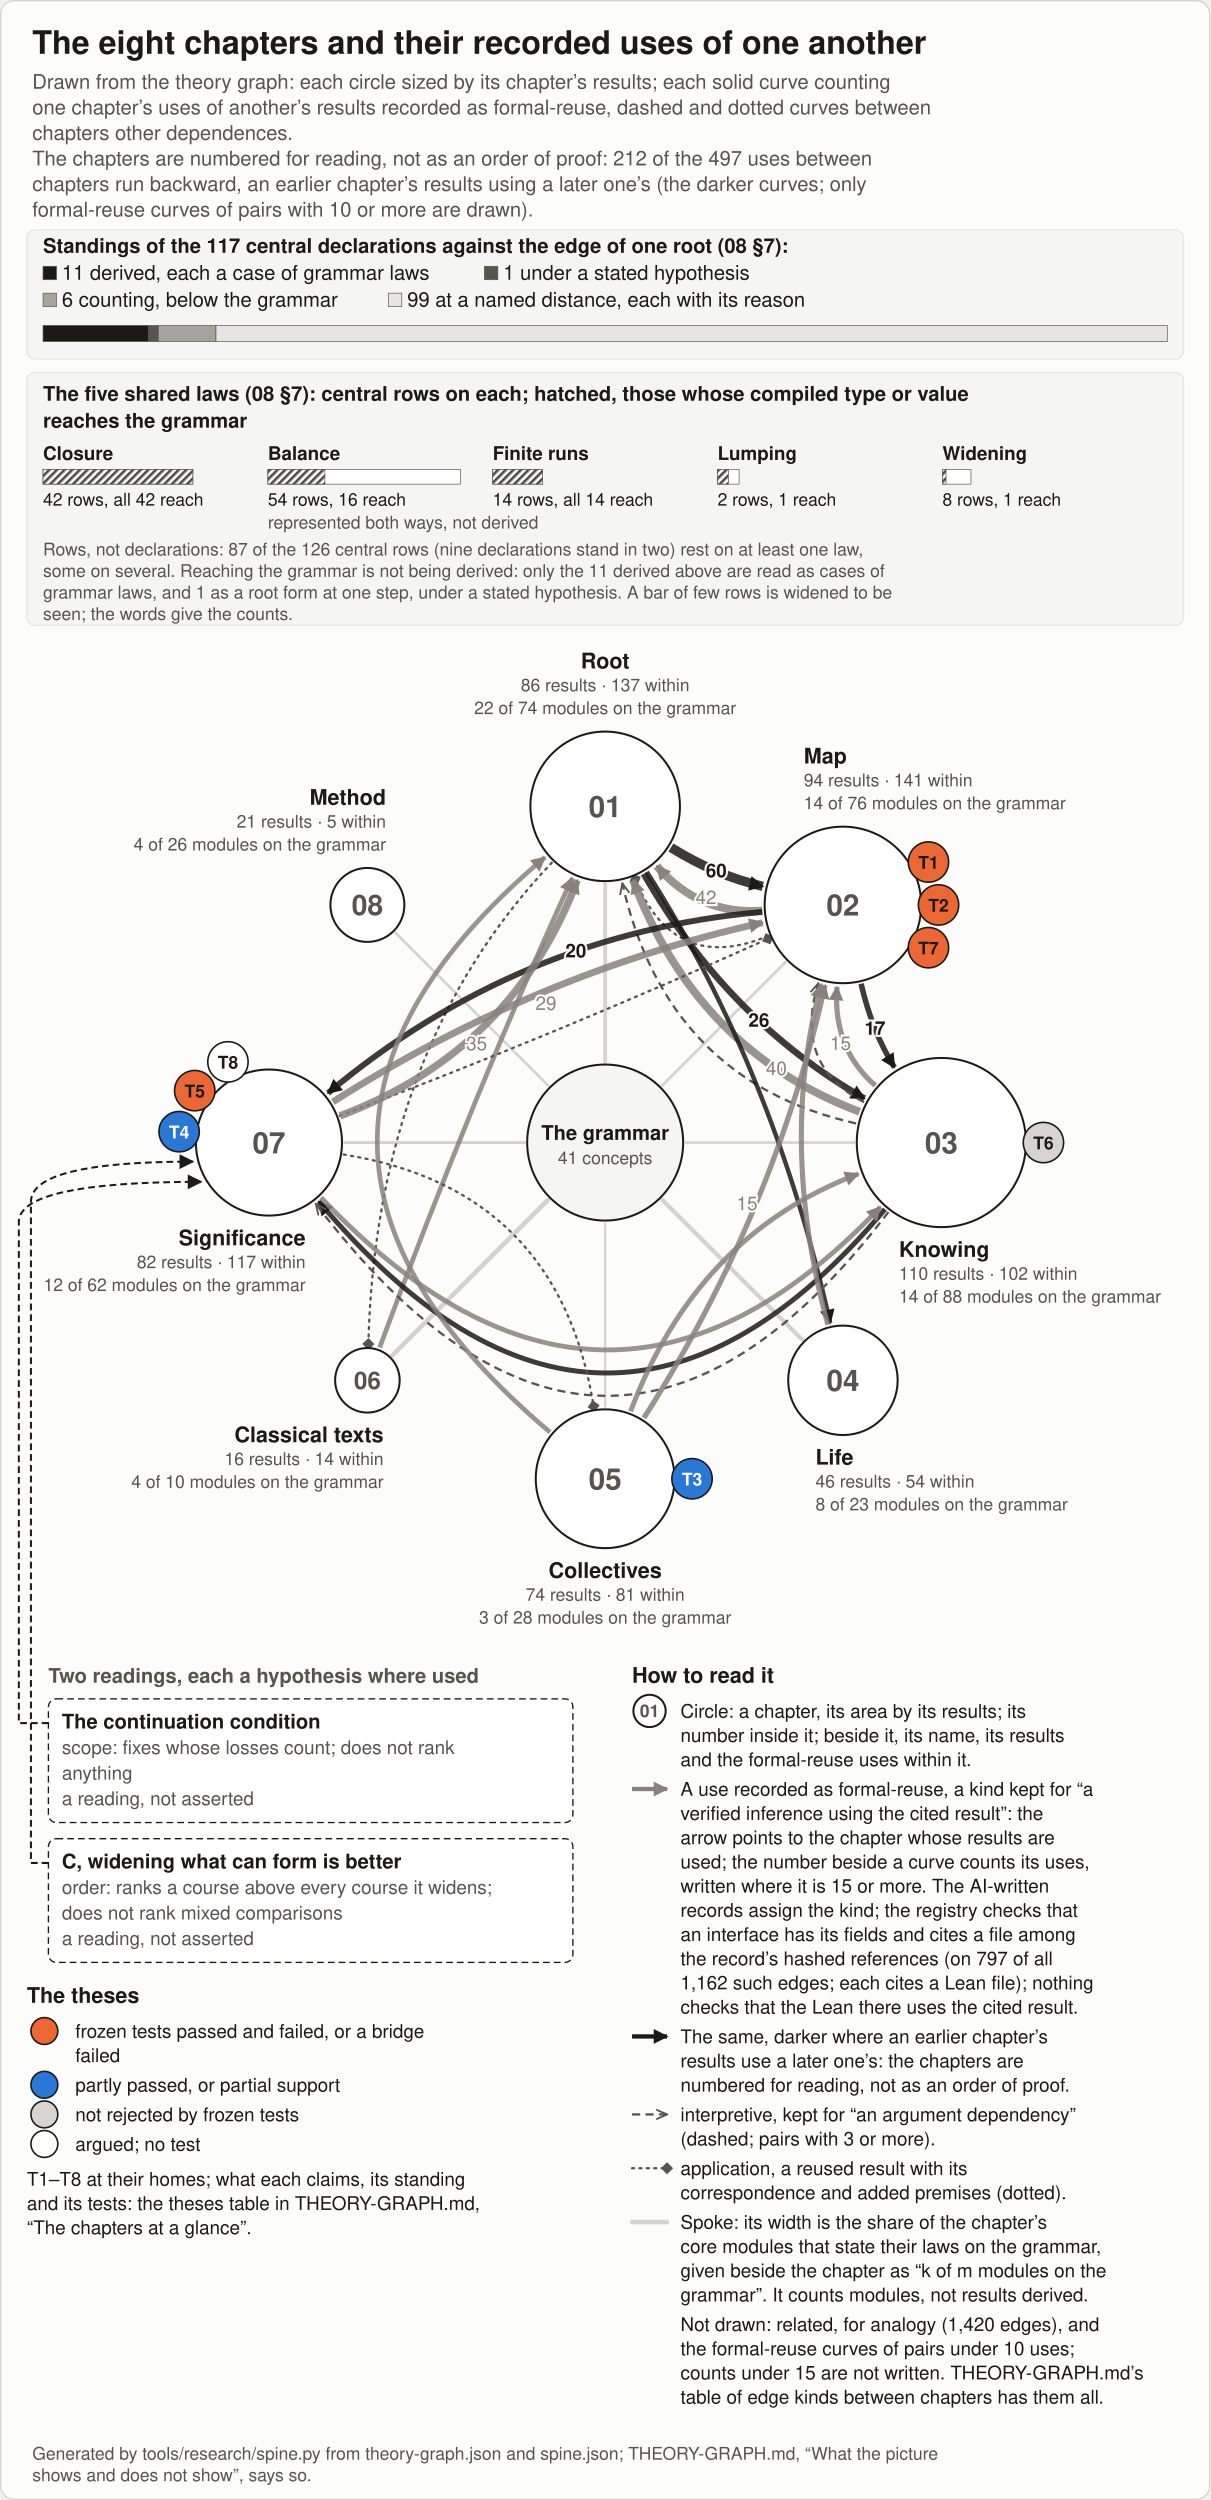
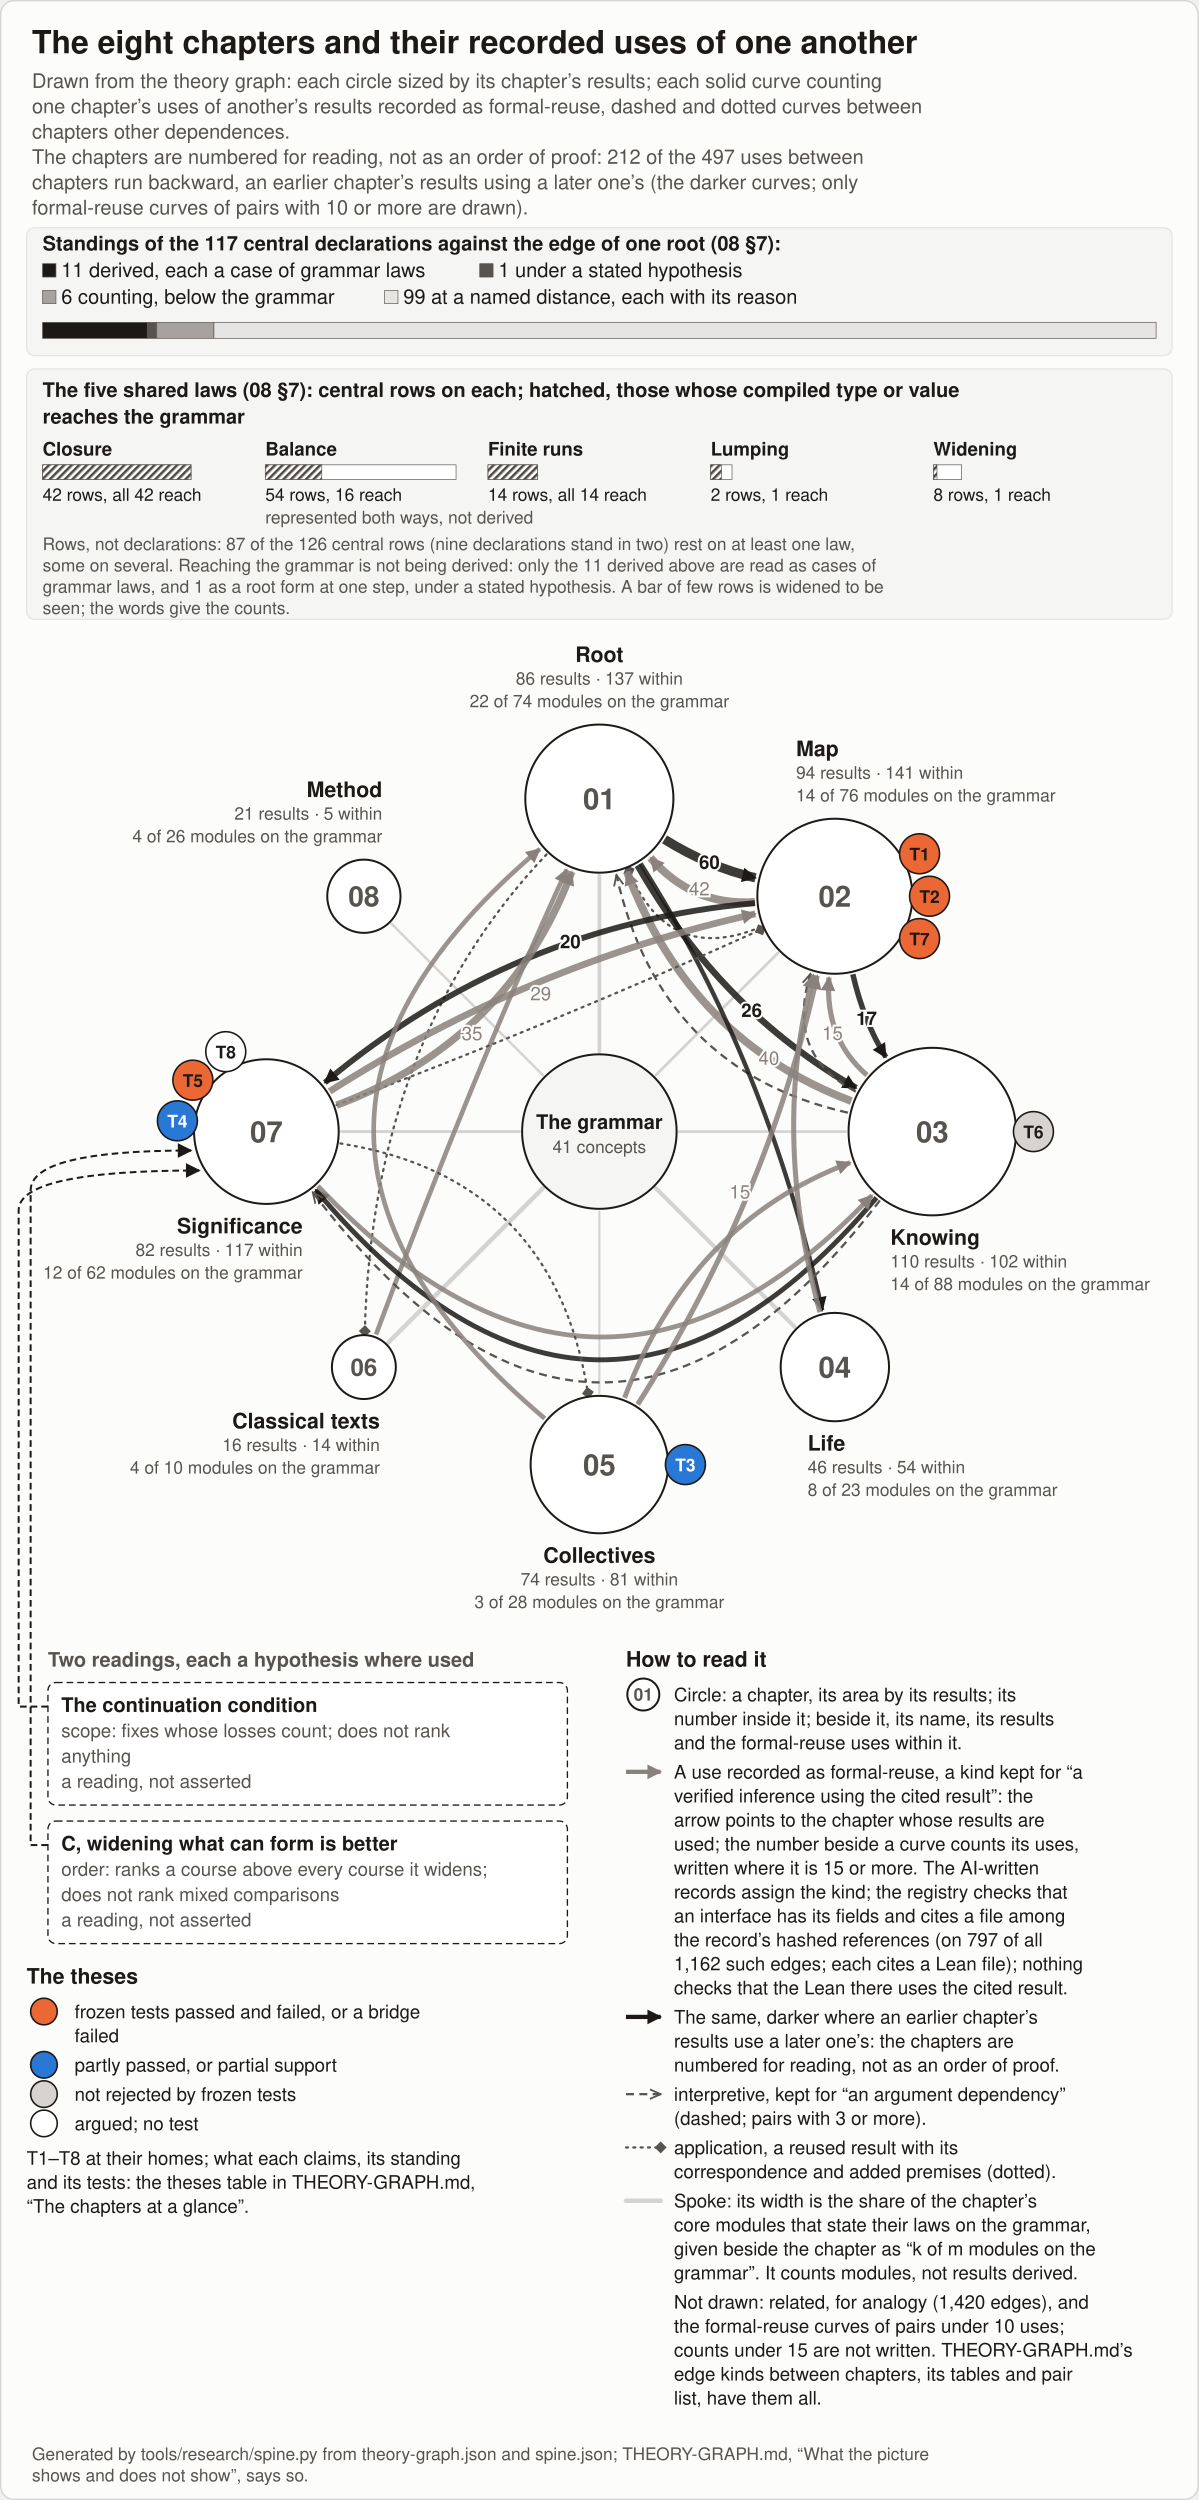
- <svg xmlns="http://www.w3.org/2000/svg" viewBox="0 0 900 1859" width="900" height="1859" role="img" aria-labelledby="spine-title spine-desc" font-family="Helvetica, Arial, sans-serif">
+ <svg xmlns="http://www.w3.org/2000/svg" viewBox="0 0 900 1877" width="900" height="1877" role="img" aria-labelledby="spine-title spine-desc" font-family="Helvetica, Arial, sans-serif">
  <defs>
    <marker id="fwd" viewBox="0 0 10 10" refX="9" refY="5" markerWidth="11" markerHeight="11" markerUnits="userSpaceOnUse" orient="auto">
      <path d="M0,0 L10,5 L0,10 z" fill="#8a817c" />
    </marker>
    <marker id="back" viewBox="0 0 10 10" refX="9" refY="5" markerWidth="11" markerHeight="11" markerUnits="userSpaceOnUse" orient="auto">
      <path d="M0,0 L10,5 L0,10 z" fill="#1c1917" />
    </marker>
    <marker id="thin" viewBox="0 0 10 10" refX="9" refY="5" markerWidth="9" markerHeight="9" markerUnits="userSpaceOnUse" orient="auto">
      <path d="M0,1 L9,5 L0,9" fill="none" stroke="#57534e" stroke-width="1.5" />
    </marker>
    <marker id="diamond" viewBox="0 0 10 10" refX="5" refY="5" markerWidth="9" markerHeight="9" markerUnits="userSpaceOnUse" orient="auto">
      <path d="M5,0 L10,5 L5,10 L0,5 z" fill="#57534e" />
    </marker>
    <pattern id="reach" width="4" height="4" patternUnits="userSpaceOnUse" patternTransform="rotate(45)">
      <rect width="4" height="4" fill="#ffffff" />
      <rect width="2" height="4" fill="#57534e" />
    </pattern>
  </defs>
-   <rect x="0.5" y="0.5" width="899" height="1858" rx="10" fill="#fcfcfb" stroke="#d6d3d1" />
+   <rect x="0.5" y="0.5" width="899" height="1876" rx="10" fill="#fcfcfb" stroke="#d6d3d1" />
  <text x="24" y="40" font-size="24" font-weight="bold" text-anchor="start" fill="#1c1917">The eight chapters and their recorded uses of one another</text>
  <text x="24" y="66" font-size="15" text-anchor="start" fill="#57534e">Drawn from the theory graph: each circle sized by its chapter’s results; each solid curve counting</text>
  <text x="24" y="85" font-size="15" text-anchor="start" fill="#57534e">one chapter’s uses of another’s results recorded as formal-reuse, dashed and dotted curves between</text>
  <text x="24" y="104" font-size="15" text-anchor="start" fill="#57534e">chapters other dependences.</text>
  <text x="24" y="123" font-size="15" text-anchor="start" fill="#57534e">The chapters are numbered for reading, not as an order of proof: 212 of the 497 uses between</text>
  <text x="24" y="142" font-size="15" text-anchor="start" fill="#57534e">chapters run backward, an earlier chapter’s results using a later one’s (the darker curves; only</text>
  <text x="24" y="161" font-size="15" text-anchor="start" fill="#57534e">formal-reuse curves of pairs with 10 or more are drawn).</text>
  <rect x="20" y="171" width="860" height="96" rx="6" fill="#f5f5f4" stroke="#e7e5e4" />
  <text x="32" y="188" font-size="15" font-weight="bold" text-anchor="start" fill="#1c1917">Standings of the 117 central declarations against the edge of one root (08 §7):</text>
  <rect x="32" y="198" width="10" height="10" fill="#1c1917" stroke="#57534e" stroke-width="0.5" />
  <text x="46" y="208" font-size="15" text-anchor="start" fill="#1c1917">11 derived, each a case of grammar laws</text>
  <rect x="360.2" y="198" width="10" height="10" fill="#57534e" stroke="#57534e" stroke-width="0.5" />
  <text x="374.2" y="208" font-size="15" text-anchor="start" fill="#1c1917">1 under a stated hypothesis</text>
  <rect x="32" y="218" width="10" height="10" fill="#a8a29e" stroke="#57534e" stroke-width="0.5" />
  <text x="46" y="228" font-size="15" text-anchor="start" fill="#1c1917">6 counting, below the grammar</text>
  <rect x="288.8" y="218" width="10" height="10" fill="#e7e5e4" stroke="#57534e" stroke-width="0.5" />
  <text x="302.8" y="228" font-size="15" text-anchor="start" fill="#1c1917">99 at a named distance, each with its reason</text>
  <rect x="32" y="242" width="78.6" height="12" fill="#1c1917" stroke="#57534e" stroke-width="0.5" />
  <rect x="110.6" y="242" width="7.1" height="12" fill="#57534e" stroke="#57534e" stroke-width="0.5" />
  <rect x="117.7" y="242" width="42.9" height="12" fill="#a8a29e" stroke="#57534e" stroke-width="0.5" />
  <rect x="160.6" y="242" width="707.4" height="12" fill="#e7e5e4" stroke="#57534e" stroke-width="0.5" />
  <rect x="20" y="277" width="860" height="188" rx="6" fill="#f5f5f4" stroke="#e7e5e4" />
  <text x="32" y="298" font-size="15" font-weight="bold" text-anchor="start" fill="#1c1917">The five shared laws (08 §7): central rows on each; hatched, those whose compiled type or value</text>
  <text x="32" y="318" font-size="15" font-weight="bold" text-anchor="start" fill="#1c1917">reaches the grammar</text>
  <text x="32" y="342" font-size="14" font-weight="bold" text-anchor="start" fill="#1c1917">Closure</text>
  <rect x="32" y="349" width="111.4" height="11" fill="#ffffff" stroke="#57534e" stroke-width="0.5" />
  <rect x="32" y="349" width="111.4" height="11" fill="url(#reach)" stroke="#57534e" stroke-width="0.5" />
  <text x="32" y="376" font-size="13" text-anchor="start" fill="#1c1917">42 rows, all 42 reach</text>
  <text x="199.2" y="342" font-size="14" font-weight="bold" text-anchor="start" fill="#1c1917">Balance</text>
  <rect x="199.2" y="349" width="143.2" height="11" fill="#ffffff" stroke="#57534e" stroke-width="0.5" />
  <rect x="199.2" y="349" width="42.4" height="11" fill="url(#reach)" stroke="#57534e" stroke-width="0.5" />
  <text x="199.2" y="376" font-size="13" text-anchor="start" fill="#1c1917">54 rows, 16 reach</text>
  <text x="199.2" y="393" font-size="13" text-anchor="start" fill="#57534e">represented both ways, not derived</text>
  <text x="366.4" y="342" font-size="14" font-weight="bold" text-anchor="start" fill="#1c1917">Finite runs</text>
  <rect x="366.4" y="349" width="37.1" height="11" fill="#ffffff" stroke="#57534e" stroke-width="0.5" />
  <rect x="366.4" y="349" width="37.1" height="11" fill="url(#reach)" stroke="#57534e" stroke-width="0.5" />
  <text x="366.4" y="376" font-size="13" text-anchor="start" fill="#1c1917">14 rows, all 14 reach</text>
  <text x="533.6" y="342" font-size="14" font-weight="bold" text-anchor="start" fill="#1c1917">Lumping</text>
  <rect x="533.6" y="349" width="16" height="11" fill="#ffffff" stroke="#57534e" stroke-width="0.5" />
  <rect x="533.6" y="349" width="8" height="11" fill="url(#reach)" stroke="#57534e" stroke-width="0.5" />
  <text x="533.6" y="376" font-size="13" text-anchor="start" fill="#1c1917">2 rows, 1 reach</text>
  <text x="700.8" y="342" font-size="14" font-weight="bold" text-anchor="start" fill="#1c1917">Widening</text>
  <rect x="700.8" y="349" width="21.2" height="11" fill="#ffffff" stroke="#57534e" stroke-width="0.5" />
  <rect x="700.8" y="349" width="2.7" height="11" fill="url(#reach)" stroke="#57534e" stroke-width="0.5" />
  <text x="700.8" y="376" font-size="13" text-anchor="start" fill="#1c1917">8 rows, 1 reach</text>
  <text x="32" y="413" font-size="13" text-anchor="start" fill="#57534e">Rows, not declarations: 87 of the 126 central rows (nine declarations stand in two) rest on at least one law,</text>
  <text x="32" y="429" font-size="13" text-anchor="start" fill="#57534e">some on several. Reaching the grammar is not being derived: only the 11 derived above are read as cases of</text>
  <text x="32" y="445" font-size="13" text-anchor="start" fill="#57534e">grammar laws, and 1 as a root form at one step, under a stated hypothesis. A bar of few rows is widened to be</text>
  <text x="32" y="461" font-size="13" text-anchor="start" fill="#57534e">seen; the words give the counts.</text>
  <line x1="450" y1="657.3" x2="450" y2="789.6" stroke="#a8a29e" stroke-opacity="0.45" stroke-width="2.8" stroke-linecap="round" />
  <line x1="584.2" y1="715.4" x2="492.4" y2="807.2" stroke="#a8a29e" stroke-opacity="0.45" stroke-width="2.1" stroke-linecap="round" />
  <line x1="635.1" y1="849.6" x2="510" y2="849.6" stroke="#a8a29e" stroke-opacity="0.45" stroke-width="2" stroke-linecap="round" />
  <line x1="596.6" y1="996.2" x2="492.4" y2="892.1" stroke="#a8a29e" stroke-opacity="0.45" stroke-width="3.1" stroke-linecap="round" />
  <line x1="450" y1="1046" x2="450" y2="909.6" stroke="#a8a29e" stroke-opacity="0.45" stroke-width="1.6" stroke-linecap="round" />
  <line x1="291.6" y1="1008" x2="407.6" y2="892.1" stroke="#a8a29e" stroke-opacity="0.45" stroke-width="3.4" stroke-linecap="round" />
  <line x1="256.3" y1="849.6" x2="390" y2="849.6" stroke="#a8a29e" stroke-opacity="0.45" stroke-width="2.2" stroke-linecap="round" />
  <line x1="294.1" y1="693.7" x2="407.6" y2="807.2" stroke="#a8a29e" stroke-opacity="0.45" stroke-width="1.9" stroke-linecap="round" />
  <circle cx="450" cy="849.6" r="58" fill="#f5f5f4" stroke="#1c1917" stroke-width="1.5" />
  <text x="450" y="847.6" font-size="15" font-weight="bold" text-anchor="middle" fill="#1c1917">The grammar</text>
  <text x="450" y="865.6" font-size="13" text-anchor="middle" fill="#57534e">41 concepts</text>
  <path d="M498.9,630.2 Q532.3,651 567.2,659.1" fill="none" stroke="#1c1917" stroke-opacity="0.85" stroke-width="7" marker-end="url(#back)" />
  <path d="M566.8,677.2 Q520,680.6 488.4,644" fill="none" stroke="#8a817c" stroke-opacity="0.85" stroke-width="6" marker-end="url(#fwd)" />
  <path d="M571.2,696 Q501.7,724.9 472.3,653.9" fill="none" stroke="#57534e" stroke-width="1.7" stroke-dasharray="1.5 4" stroke-linecap="round" marker-end="url(#diamond)" />
  <path d="M478.7,649.7 Q541.1,758.6 642.8,816.9" fill="none" stroke="#1c1917" stroke-opacity="0.85" stroke-width="4.9" marker-end="url(#back)" />
  <path d="M639.2,826.7 Q518.4,781.2 470.7,654.5" fill="none" stroke="#8a817c" stroke-opacity="0.85" stroke-width="5.9" marker-end="url(#fwd)" />
  <path d="M636.6,835.4 Q495.8,803.8 462.8,656.9" fill="none" stroke="#57534e" stroke-width="1.7" stroke-dasharray="6 4" marker-end="url(#thin)" />
  <path d="M481,648.3 Q576,797.5 617.3,983.8" fill="none" stroke="#1c1917" stroke-opacity="0.85" stroke-width="3.3" marker-end="url(#back)" />
  <path d="M410.3,641.5 Q279.7,779.1 273.9,999.4" fill="none" stroke="#57534e" stroke-width="1.7" stroke-dasharray="1.5 4" stroke-linecap="round" marker-end="url(#diamond)" />
  <path d="M282.3,1002 Q353.6,809.7 425.5,652.9" fill="none" stroke="#8a817c" stroke-opacity="0.85" stroke-width="3.5" marker-end="url(#fwd)" />
  <path d="M640.3,731.5 Q648.6,767.4 665.1,793.7" fill="none" stroke="#1c1917" stroke-opacity="0.85" stroke-width="4.1" marker-end="url(#back)" />
  <path d="M650.9,807.2 Q619,779.6 622.4,733.9" fill="none" stroke="#8a817c" stroke-opacity="0.85" stroke-width="3.9" marker-end="url(#fwd)" />
  <path d="M642.5,819.6 Q589.5,791.9 608.5,731.2" fill="none" stroke="#57534e" stroke-width="1.7" stroke-dasharray="6 4" marker-end="url(#thin)" />
  <path d="M566.8,678.1 Q385.6,694.1 243.9,812.8" fill="none" stroke="#1c1917" stroke-opacity="0.85" stroke-width="4.4" marker-end="url(#back)" />
  <path d="M247.5,819.4 Q397.8,723.7 567.1,686.1" fill="none" stroke="#8a817c" stroke-opacity="0.85" stroke-width="5.1" marker-end="url(#fwd)" />
  <path d="M252.7,829.7 Q416.2,768 571,698.1" fill="none" stroke="#57534e" stroke-width="1.7" stroke-dasharray="1.5 4" stroke-linecap="round" marker-end="url(#diamond)" />
  <path d="M658.1,899.2 Q450,1145.6 237,893.4" fill="none" stroke="#1c1917" stroke-opacity="0.85" stroke-width="3.7" marker-end="url(#back)" />
  <path d="M660.6,901.3 Q450,1177.6 234.8,895.2" fill="none" stroke="#57534e" stroke-width="1.7" stroke-dasharray="6 4" marker-end="url(#thin)" />
  <path d="M238.7,890.5 Q450,1113.6 654.7,897.5" fill="none" stroke="#8a817c" stroke-opacity="0.85" stroke-width="3.6" marker-end="url(#fwd)" />
  <path d="M615.6,985.2 Q578.8,849.6 610.7,731.9" fill="none" stroke="#8a817c" stroke-opacity="0.85" stroke-width="3.8" marker-end="url(#fwd)" />
  <path d="M409,1065 Q154,849.6 405.2,637.5" fill="none" stroke="#8a817c" stroke-opacity="0.85" stroke-width="3.5" marker-end="url(#fwd)" />
  <path d="M478.8,1054.4 Q576,901.8 613.5,732.6" fill="none" stroke="#8a817c" stroke-opacity="0.85" stroke-width="3.9" marker-end="url(#fwd)" />
  <path d="M468.9,1049.5 Q518.4,918.1 638.3,872.9" fill="none" stroke="#8a817c" stroke-opacity="0.85" stroke-width="3.7" marker-end="url(#fwd)" />
  <path d="M252.7,829.8 Q381.6,781.2 429.3,654.5" fill="none" stroke="#8a817c" stroke-opacity="0.85" stroke-width="5.5" marker-end="url(#fwd)" />
  <path d="M255.6,858.5 Q415.5,884.1 441.4,1045.7" fill="none" stroke="#57534e" stroke-width="1.7" stroke-dasharray="1.5 4" stroke-linecap="round" marker-end="url(#diamond)" />
  <circle cx="450" cy="599.6" r="55.6" fill="#ffffff" stroke="#1c1917" stroke-width="1.5" />
  <text x="450" y="607.6" font-size="22" font-weight="bold" text-anchor="middle" fill="#57534e">01</text>
  <text x="450" y="497" font-size="16" font-weight="bold" text-anchor="middle" fill="#1c1917" stroke="#fcfcfb" stroke-width="3" paint-order="stroke">Root</text>
  <text x="450" y="514" font-size="13" text-anchor="middle" fill="#57534e" stroke="#fcfcfb" stroke-width="3" paint-order="stroke">86 results · 137 within</text>
  <text x="450" y="531" font-size="13" text-anchor="middle" fill="#57534e" stroke="#fcfcfb" stroke-width="3" paint-order="stroke">22 of 74 modules on the grammar</text>
  <circle cx="626.8" cy="672.9" r="58.2" fill="#ffffff" stroke="#1c1917" stroke-width="1.5" />
  <text x="626.8" y="680.8" font-size="22" font-weight="bold" text-anchor="middle" fill="#57534e">02</text>
  <text x="597.7" y="567.7" font-size="16" font-weight="bold" text-anchor="start" fill="#1c1917" stroke="#fcfcfb" stroke-width="3" paint-order="stroke">Map</text>
  <text x="597.7" y="584.7" font-size="13" text-anchor="start" fill="#57534e" stroke="#fcfcfb" stroke-width="3" paint-order="stroke">94 results · 141 within</text>
  <text x="597.7" y="601.7" font-size="13" text-anchor="start" fill="#57534e" stroke="#fcfcfb" stroke-width="3" paint-order="stroke">14 of 76 modules on the grammar</text>
  <circle cx="700" cy="849.6" r="62.9" fill="#ffffff" stroke="#1c1917" stroke-width="1.5" />
  <text x="700" y="857.6" font-size="22" font-weight="bold" text-anchor="middle" fill="#57534e">03</text>
  <text x="668.5" y="934.6" font-size="16" font-weight="bold" text-anchor="start" fill="#1c1917" stroke="#fcfcfb" stroke-width="3" paint-order="stroke">Knowing</text>
  <text x="668.5" y="951.6" font-size="13" text-anchor="start" fill="#57534e" stroke="#fcfcfb" stroke-width="3" paint-order="stroke">110 results · 102 within</text>
  <text x="668.5" y="968.6" font-size="13" text-anchor="start" fill="#57534e" stroke="#fcfcfb" stroke-width="3" paint-order="stroke">14 of 88 modules on the grammar</text>
  <circle cx="626.8" cy="1026.4" r="40.7" fill="#ffffff" stroke="#1c1917" stroke-width="1.5" />
  <text x="626.8" y="1034.3" font-size="22" font-weight="bold" text-anchor="middle" fill="#57534e">04</text>
  <text x="606.4" y="1089.1" font-size="16" font-weight="bold" text-anchor="start" fill="#1c1917" stroke="#fcfcfb" stroke-width="3" paint-order="stroke">Life</text>
  <text x="606.4" y="1106.1" font-size="13" text-anchor="start" fill="#57534e" stroke="#fcfcfb" stroke-width="3" paint-order="stroke">46 results · 54 within</text>
  <text x="606.4" y="1123.1" font-size="13" text-anchor="start" fill="#57534e" stroke="#fcfcfb" stroke-width="3" paint-order="stroke">8 of 23 modules on the grammar</text>
  <circle cx="450" cy="1099.6" r="51.6" fill="#ffffff" stroke="#1c1917" stroke-width="1.5" />
  <text x="450" y="1107.6" font-size="22" font-weight="bold" text-anchor="middle" fill="#57534e">05</text>
  <text x="450" y="1173.3" font-size="16" font-weight="bold" text-anchor="middle" fill="#1c1917" stroke="#fcfcfb" stroke-width="3" paint-order="stroke">Collectives</text>
  <text x="450" y="1190.3" font-size="13" text-anchor="middle" fill="#57534e" stroke="#fcfcfb" stroke-width="3" paint-order="stroke">74 results · 81 within</text>
  <text x="450" y="1207.3" font-size="13" text-anchor="middle" fill="#57534e" stroke="#fcfcfb" stroke-width="3" paint-order="stroke">3 of 28 modules on the grammar</text>
  <circle cx="273.2" cy="1026.4" r="24" fill="#ffffff" stroke="#1c1917" stroke-width="1.5" />
  <text x="273.2" y="1032.9" font-size="18" font-weight="bold" text-anchor="middle" fill="#57534e">06</text>
  <text x="285.2" y="1072.4" font-size="16" font-weight="bold" text-anchor="end" fill="#1c1917" stroke="#fcfcfb" stroke-width="3" paint-order="stroke">Classical texts</text>
  <text x="285.2" y="1089.4" font-size="13" text-anchor="end" fill="#57534e" stroke="#fcfcfb" stroke-width="3" paint-order="stroke">16 results · 14 within</text>
  <text x="285.2" y="1106.4" font-size="13" text-anchor="end" fill="#57534e" stroke="#fcfcfb" stroke-width="3" paint-order="stroke">4 of 10 modules on the grammar</text>
  <circle cx="200" cy="849.6" r="54.3" fill="#ffffff" stroke="#1c1917" stroke-width="1.5" />
  <text x="200" y="857.6" font-size="22" font-weight="bold" text-anchor="middle" fill="#57534e">07</text>
  <text x="227.2" y="926" font-size="16" font-weight="bold" text-anchor="end" fill="#1c1917" stroke="#fcfcfb" stroke-width="3" paint-order="stroke">Significance</text>
  <text x="227.2" y="943" font-size="13" text-anchor="end" fill="#57534e" stroke="#fcfcfb" stroke-width="3" paint-order="stroke">82 results · 117 within</text>
  <text x="227.2" y="960" font-size="13" text-anchor="end" fill="#57534e" stroke="#fcfcfb" stroke-width="3" paint-order="stroke">12 of 62 modules on the grammar</text>
  <circle cx="273.2" cy="672.9" r="27.5" fill="#ffffff" stroke="#1c1917" stroke-width="1.5" />
  <text x="273.2" y="680.4" font-size="21" font-weight="bold" text-anchor="middle" fill="#57534e">08</text>
  <text x="287" y="598.4" font-size="16" font-weight="bold" text-anchor="end" fill="#1c1917" stroke="#fcfcfb" stroke-width="3" paint-order="stroke">Method</text>
  <text x="287" y="615.4" font-size="13" text-anchor="end" fill="#57534e" stroke="#fcfcfb" stroke-width="3" paint-order="stroke">21 results · 5 within</text>
  <text x="287" y="632.4" font-size="13" text-anchor="end" fill="#57534e" stroke="#fcfcfb" stroke-width="3" paint-order="stroke">4 of 26 modules on the grammar</text>
  <circle cx="690.4" cy="641" r="15" fill="#eb6834" stroke="#1c1917" stroke-width="1.2" />
  <text x="690.4" y="646" font-size="13" font-weight="bold" text-anchor="middle" fill="#1c1917">T1</text>
  <circle cx="697.9" cy="672.9" r="15" fill="#eb6834" stroke="#1c1917" stroke-width="1.2" />
  <text x="697.9" y="677.9" font-size="13" font-weight="bold" text-anchor="middle" fill="#1c1917">T2</text>
  <circle cx="690.4" cy="704.7" r="15" fill="#eb6834" stroke="#1c1917" stroke-width="1.2" />
  <text x="690.4" y="709.7" font-size="13" font-weight="bold" text-anchor="middle" fill="#1c1917">T7</text>
  <circle cx="514.6" cy="1099.6" r="15" fill="#2a78d6" stroke="#1c1917" stroke-width="1.2" />
  <text x="514.6" y="1104.6" font-size="13" font-weight="bold" text-anchor="middle" fill="#ffffff">T3</text>
  <circle cx="133.2" cy="841.5" r="15" fill="#2a78d6" stroke="#1c1917" stroke-width="1.2" />
  <text x="133.2" y="846.5" font-size="13" font-weight="bold" text-anchor="middle" fill="#ffffff">T4</text>
  <circle cx="144.8" cy="811" r="15" fill="#eb6834" stroke="#1c1917" stroke-width="1.2" />
  <text x="144.8" y="816" font-size="13" font-weight="bold" text-anchor="middle" fill="#1c1917">T5</text>
  <circle cx="169.5" cy="789.6" r="15" fill="#ffffff" stroke="#1c1917" stroke-width="1.2" />
  <text x="169.5" y="794.6" font-size="13" font-weight="bold" text-anchor="middle" fill="#1c1917">T8</text>
  <circle cx="775.9" cy="849.6" r="15" fill="#d6d3d1" stroke="#1c1917" stroke-width="1.2" />
  <text x="775.9" y="854.6" font-size="13" font-weight="bold" text-anchor="middle" fill="#1c1917">T6</text>
  <text x="532.6" y="652.3" font-size="14" font-weight="bold" text-anchor="middle" fill="#1c1917" stroke="#fcfcfb" stroke-width="3" paint-order="stroke">60</text>
  <text x="525" y="672.3" font-size="14" text-anchor="middle" fill="#8a817c" stroke="#fcfcfb" stroke-width="3" paint-order="stroke">42</text>
  <text x="577.3" y="799.4" font-size="14" text-anchor="middle" fill="#8a817c" stroke="#fcfcfb" stroke-width="3" paint-order="stroke">40</text>
  <text x="354.4" y="780.9" font-size="14" text-anchor="middle" fill="#8a817c" stroke="#fcfcfb" stroke-width="3" paint-order="stroke">35</text>
  <text x="406" y="751" font-size="14" text-anchor="middle" fill="#8a817c" stroke="#fcfcfb" stroke-width="3" paint-order="stroke">29</text>
  <text x="564.3" y="763.5" font-size="14" font-weight="bold" text-anchor="middle" fill="#1c1917" stroke="#fcfcfb" stroke-width="3" paint-order="stroke">26</text>
  <text x="428.2" y="711.9" font-size="14" font-weight="bold" text-anchor="middle" fill="#1c1917" stroke="#fcfcfb" stroke-width="3" paint-order="stroke">20</text>
  <text x="650.6" y="769.5" font-size="14" font-weight="bold" text-anchor="middle" fill="#1c1917" stroke="#fcfcfb" stroke-width="3" paint-order="stroke">17</text>
  <text x="625" y="780.7" font-size="14" text-anchor="middle" fill="#8a817c" stroke="#fcfcfb" stroke-width="3" paint-order="stroke">15</text>
  <text x="555.5" y="899.8" font-size="14" text-anchor="middle" fill="#8a817c" stroke="#fcfcfb" stroke-width="3" paint-order="stroke">15</text>
  <text x="36" y="1251.3" font-size="15" font-weight="bold" text-anchor="start" fill="#57534e">Two readings, each a hypothesis where used</text>
  <rect x="36" y="1263.256" width="390" height="92" rx="6" fill="#ffffff" stroke="#1c1917" stroke-dasharray="5 3" />
  <text x="46" y="1285.3" font-size="15" font-weight="bold" text-anchor="start" fill="#1c1917">The continuation condition</text>
  <text x="46" y="1304.3" font-size="14" text-anchor="start" fill="#57534e">scope: fixes whose losses count; does not rank</text>
  <text x="46" y="1323.3" font-size="14" text-anchor="start" fill="#57534e">anything</text>
  <text x="46" y="1342.3" font-size="14" text-anchor="start" fill="#57534e">a reading, not asserted</text>
  <path d="M36,1281.3 L14,1281.3 L14,908.8 Q14,878.8 149.5,878.8" fill="none" stroke="#1c1917" stroke-width="1.5" stroke-dasharray="5 3" marker-end="url(#back)" />
  <rect x="36" y="1367.256" width="390" height="92" rx="6" fill="#ffffff" stroke="#1c1917" stroke-dasharray="5 3" />
  <text x="46" y="1389.3" font-size="15" font-weight="bold" text-anchor="start" fill="#1c1917">C, widening what can form is better</text>
  <text x="46" y="1408.3" font-size="14" text-anchor="start" fill="#57534e">order: ranks a course above every course it widens;</text>
  <text x="46" y="1427.3" font-size="14" text-anchor="start" fill="#57534e">does not rank mixed comparisons</text>
  <text x="46" y="1446.3" font-size="14" text-anchor="start" fill="#57534e">a reading, not asserted</text>
  <path d="M36,1385.3 L23,1385.3 L23,893.8 Q23,863.8 143.4,863.8" fill="none" stroke="#1c1917" stroke-width="1.5" stroke-dasharray="5 3" marker-end="url(#back)" />
  <text x="20" y="1489.3" font-size="16" font-weight="bold" text-anchor="start" fill="#1c1917">The theses</text>
  <circle cx="33" cy="1510.256" r="10" fill="#eb6834" stroke="#1c1917" stroke-width="1.2" />
  <text x="56" y="1515.3" font-size="14" text-anchor="start" fill="#1c1917">frozen tests passed and failed, or a bridge</text>
  <text x="56" y="1533.3" font-size="14" text-anchor="start" fill="#1c1917">failed</text>
  <circle cx="33" cy="1550.256" r="10" fill="#2a78d6" stroke="#1c1917" stroke-width="1.2" />
  <text x="56" y="1555.3" font-size="14" text-anchor="start" fill="#1c1917">partly passed, or partial support</text>
  <circle cx="33" cy="1572.256" r="10" fill="#d6d3d1" stroke="#1c1917" stroke-width="1.2" />
  <text x="56" y="1577.3" font-size="14" text-anchor="start" fill="#1c1917">not rejected by frozen tests</text>
  <circle cx="33" cy="1594.256" r="10" fill="#ffffff" stroke="#1c1917" stroke-width="1.2" />
  <text x="56" y="1599.3" font-size="14" text-anchor="start" fill="#1c1917">argued; no test</text>
  <text x="20" y="1625.3" font-size="14" text-anchor="start" fill="#1c1917">T1–T8 at their homes; what each claims, its standing</text>
  <text x="20" y="1643.3" font-size="14" text-anchor="start" fill="#1c1917">and its tests: the theses table in THEORY-GRAPH.md,</text>
  <text x="20" y="1661.3" font-size="14" text-anchor="start" fill="#1c1917">“The chapters at a glance”.</text>
  <text x="470" y="1251.3" font-size="16" font-weight="bold" text-anchor="start" fill="#1c1917">How to read it</text>
  <circle cx="483" cy="1272.256" r="12" fill="#ffffff" stroke="#1c1917" stroke-width="1.5" />
  <text x="483" y="1276.8" font-size="13" font-weight="bold" text-anchor="middle" fill="#57534e">01</text>
  <text x="506" y="1277.3" font-size="14" text-anchor="start" fill="#1c1917">Circle: a chapter, its area by its results; its</text>
  <text x="506" y="1295.3" font-size="14" text-anchor="start" fill="#1c1917">number inside it; beside it, its name, its results</text>
  <text x="506" y="1313.3" font-size="14" text-anchor="start" fill="#1c1917">and the formal-reuse uses within it.</text>
  <line x1="470" y1="1330.3" x2="496" y2="1330.3" stroke="#8a817c" stroke-width="3.2" marker-end="url(#fwd)" />
  <text x="506" y="1335.3" font-size="14" text-anchor="start" fill="#1c1917">A use recorded as formal-reuse, a kind kept for “a</text>
  <text x="506" y="1353.3" font-size="14" text-anchor="start" fill="#1c1917">verified inference using the cited result”: the</text>
  <text x="506" y="1371.3" font-size="14" text-anchor="start" fill="#1c1917">arrow points to the chapter whose results are</text>
  <text x="506" y="1389.3" font-size="14" text-anchor="start" fill="#1c1917">used; the number beside a curve counts its uses,</text>
  <text x="506" y="1407.3" font-size="14" text-anchor="start" fill="#1c1917">written where it is 15 or more. The AI-written</text>
  <text x="506" y="1425.3" font-size="14" text-anchor="start" fill="#1c1917">records assign the kind; the registry checks that</text>
  <text x="506" y="1443.3" font-size="14" text-anchor="start" fill="#1c1917">an interface has its fields and cites a file among</text>
  <text x="506" y="1461.3" font-size="14" text-anchor="start" fill="#1c1917">the record’s hashed references (on 797 of all</text>
  <text x="506" y="1479.3" font-size="14" text-anchor="start" fill="#1c1917">1,162 such edges; each cites a Lean file); nothing</text>
  <text x="506" y="1497.3" font-size="14" text-anchor="start" fill="#1c1917">checks that the Lean there uses the cited result.</text>
  <line x1="470" y1="1514.3" x2="496" y2="1514.3" stroke="#1c1917" stroke-width="3.2" marker-end="url(#back)" />
  <text x="506" y="1519.3" font-size="14" text-anchor="start" fill="#1c1917">The same, darker where an earlier chapter’s</text>
  <text x="506" y="1537.3" font-size="14" text-anchor="start" fill="#1c1917">results use a later one’s: the chapters are</text>
  <text x="506" y="1555.3" font-size="14" text-anchor="start" fill="#1c1917">numbered for reading, not as an order of proof.</text>
  <line x1="470" y1="1572.3" x2="496" y2="1572.3" stroke="#57534e" stroke-width="1.7" stroke-dasharray="6 4" marker-end="url(#thin)" />
  <text x="506" y="1577.3" font-size="14" text-anchor="start" fill="#1c1917">interpretive, kept for “an argument dependency”</text>
  <text x="506" y="1595.3" font-size="14" text-anchor="start" fill="#1c1917">(dashed; pairs with 3 or more).</text>
  <line x1="470" y1="1612.3" x2="496" y2="1612.3" stroke="#57534e" stroke-width="1.7" stroke-dasharray="1.5 4" stroke-linecap="round" marker-end="url(#diamond)" />
  <text x="506" y="1617.3" font-size="14" text-anchor="start" fill="#1c1917">application, a reused result with its</text>
  <text x="506" y="1635.3" font-size="14" text-anchor="start" fill="#1c1917">correspondence and added premises (dotted).</text>
  <line x1="470" y1="1652.3" x2="496" y2="1652.3" stroke="#a8a29e" stroke-opacity="0.45" stroke-width="3.4" stroke-linecap="round" />
  <text x="506" y="1657.3" font-size="14" text-anchor="start" fill="#1c1917">Spoke: its width is the share of the chapter’s</text>
  <text x="506" y="1675.3" font-size="14" text-anchor="start" fill="#1c1917">core modules that state their laws on the grammar,</text>
  <text x="506" y="1693.3" font-size="14" text-anchor="start" fill="#1c1917">given beside the chapter as “k of m modules on the</text>
  <text x="506" y="1711.3" font-size="14" text-anchor="start" fill="#1c1917">grammar”. It counts modules, not results derived.</text>
  <text x="506" y="1733.3" font-size="14" text-anchor="start" fill="#1c1917">Not drawn: related, for analogy (1,420 edges), and</text>
  <text x="506" y="1751.3" font-size="14" text-anchor="start" fill="#1c1917">the formal-reuse curves of pairs under 10 uses;</text>
  <text x="506" y="1769.3" font-size="14" text-anchor="start" fill="#1c1917">counts under 15 are not written. THEORY-GRAPH.md’s</text>
-   <text x="506" y="1787.3" font-size="14" text-anchor="start" fill="#1c1917">table of edge kinds between chapters has them all.</text>
-   <text x="24" y="1829" font-size="13" text-anchor="start" fill="#57534e">Generated by tools/research/spine.py from theory-graph.json and spine.json; THEORY-GRAPH.md, “What the picture</text>
-   <text x="24" y="1845" font-size="13" text-anchor="start" fill="#57534e">shows and does not show”, says so.</text>
+   <text x="506" y="1787.3" font-size="14" text-anchor="start" fill="#1c1917">edge kinds between chapters, its tables and pair</text>
+   <text x="506" y="1805.3" font-size="14" text-anchor="start" fill="#1c1917">list, have them all.</text>
+   <text x="24" y="1847" font-size="13" text-anchor="start" fill="#57534e">Generated by tools/research/spine.py from theory-graph.json and spine.json; THEORY-GRAPH.md, “What the picture</text>
+   <text x="24" y="1863" font-size="13" text-anchor="start" fill="#57534e">shows and does not show”, says so.</text>
</svg>
